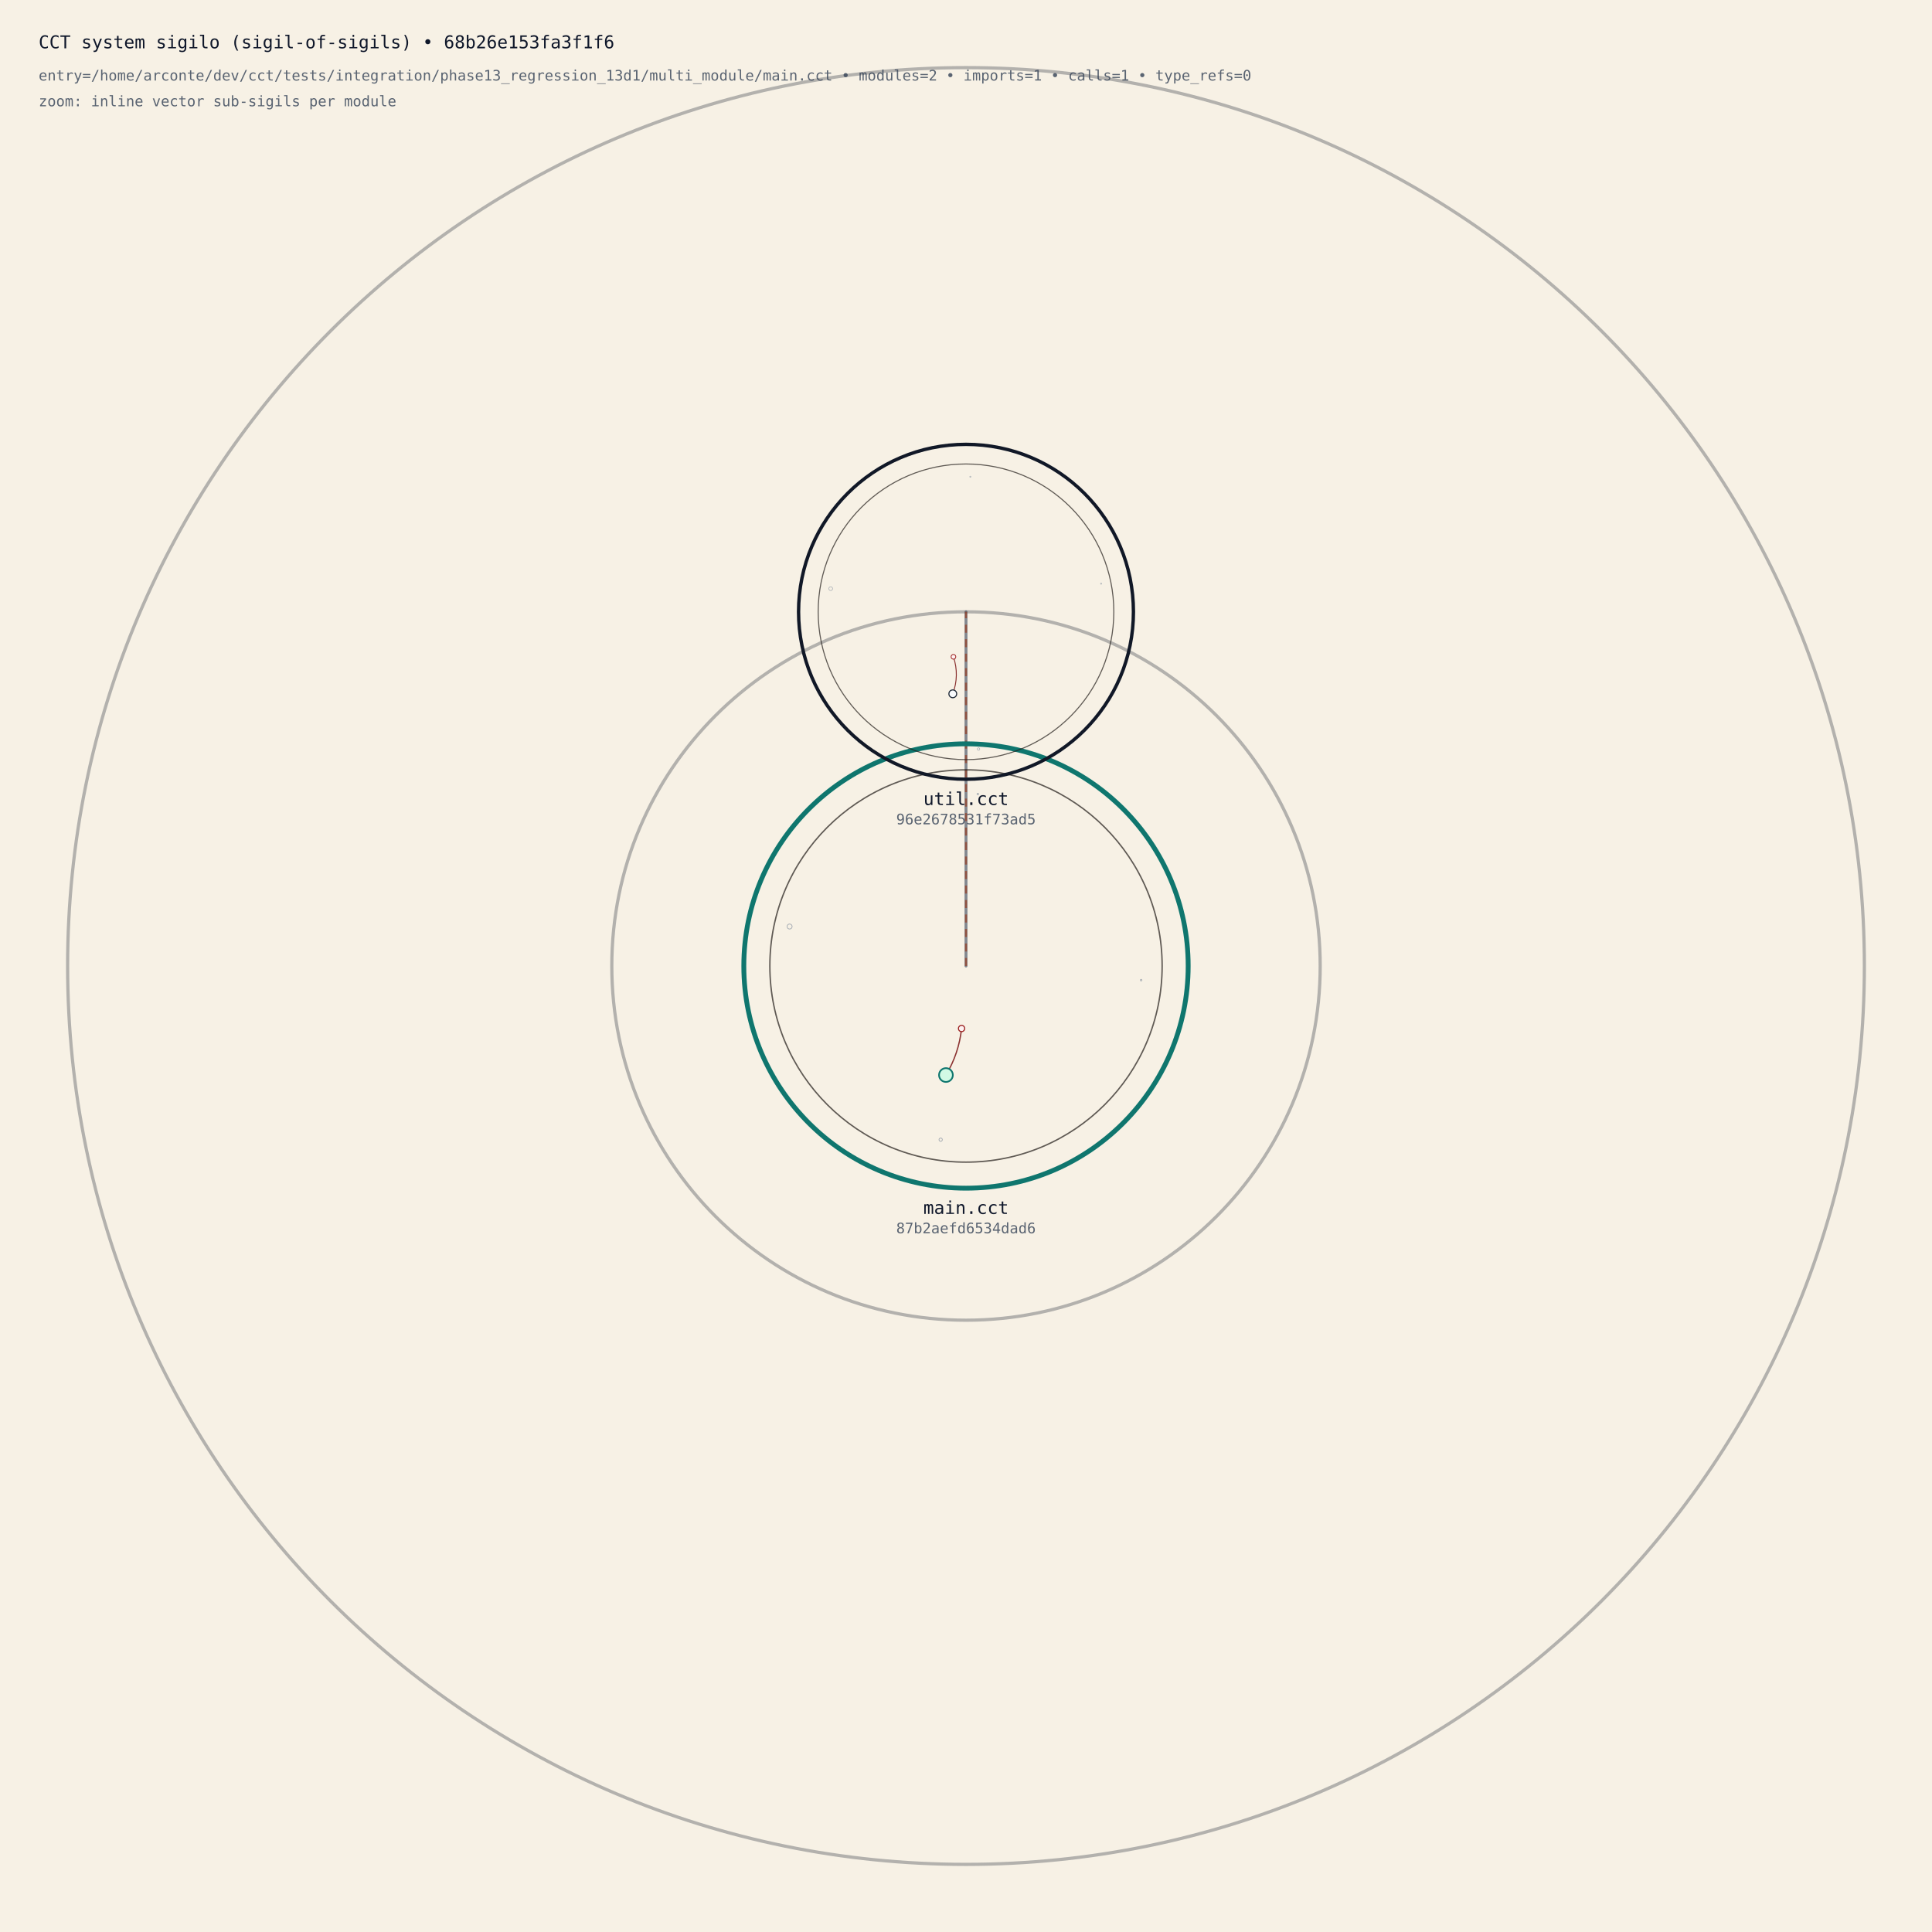
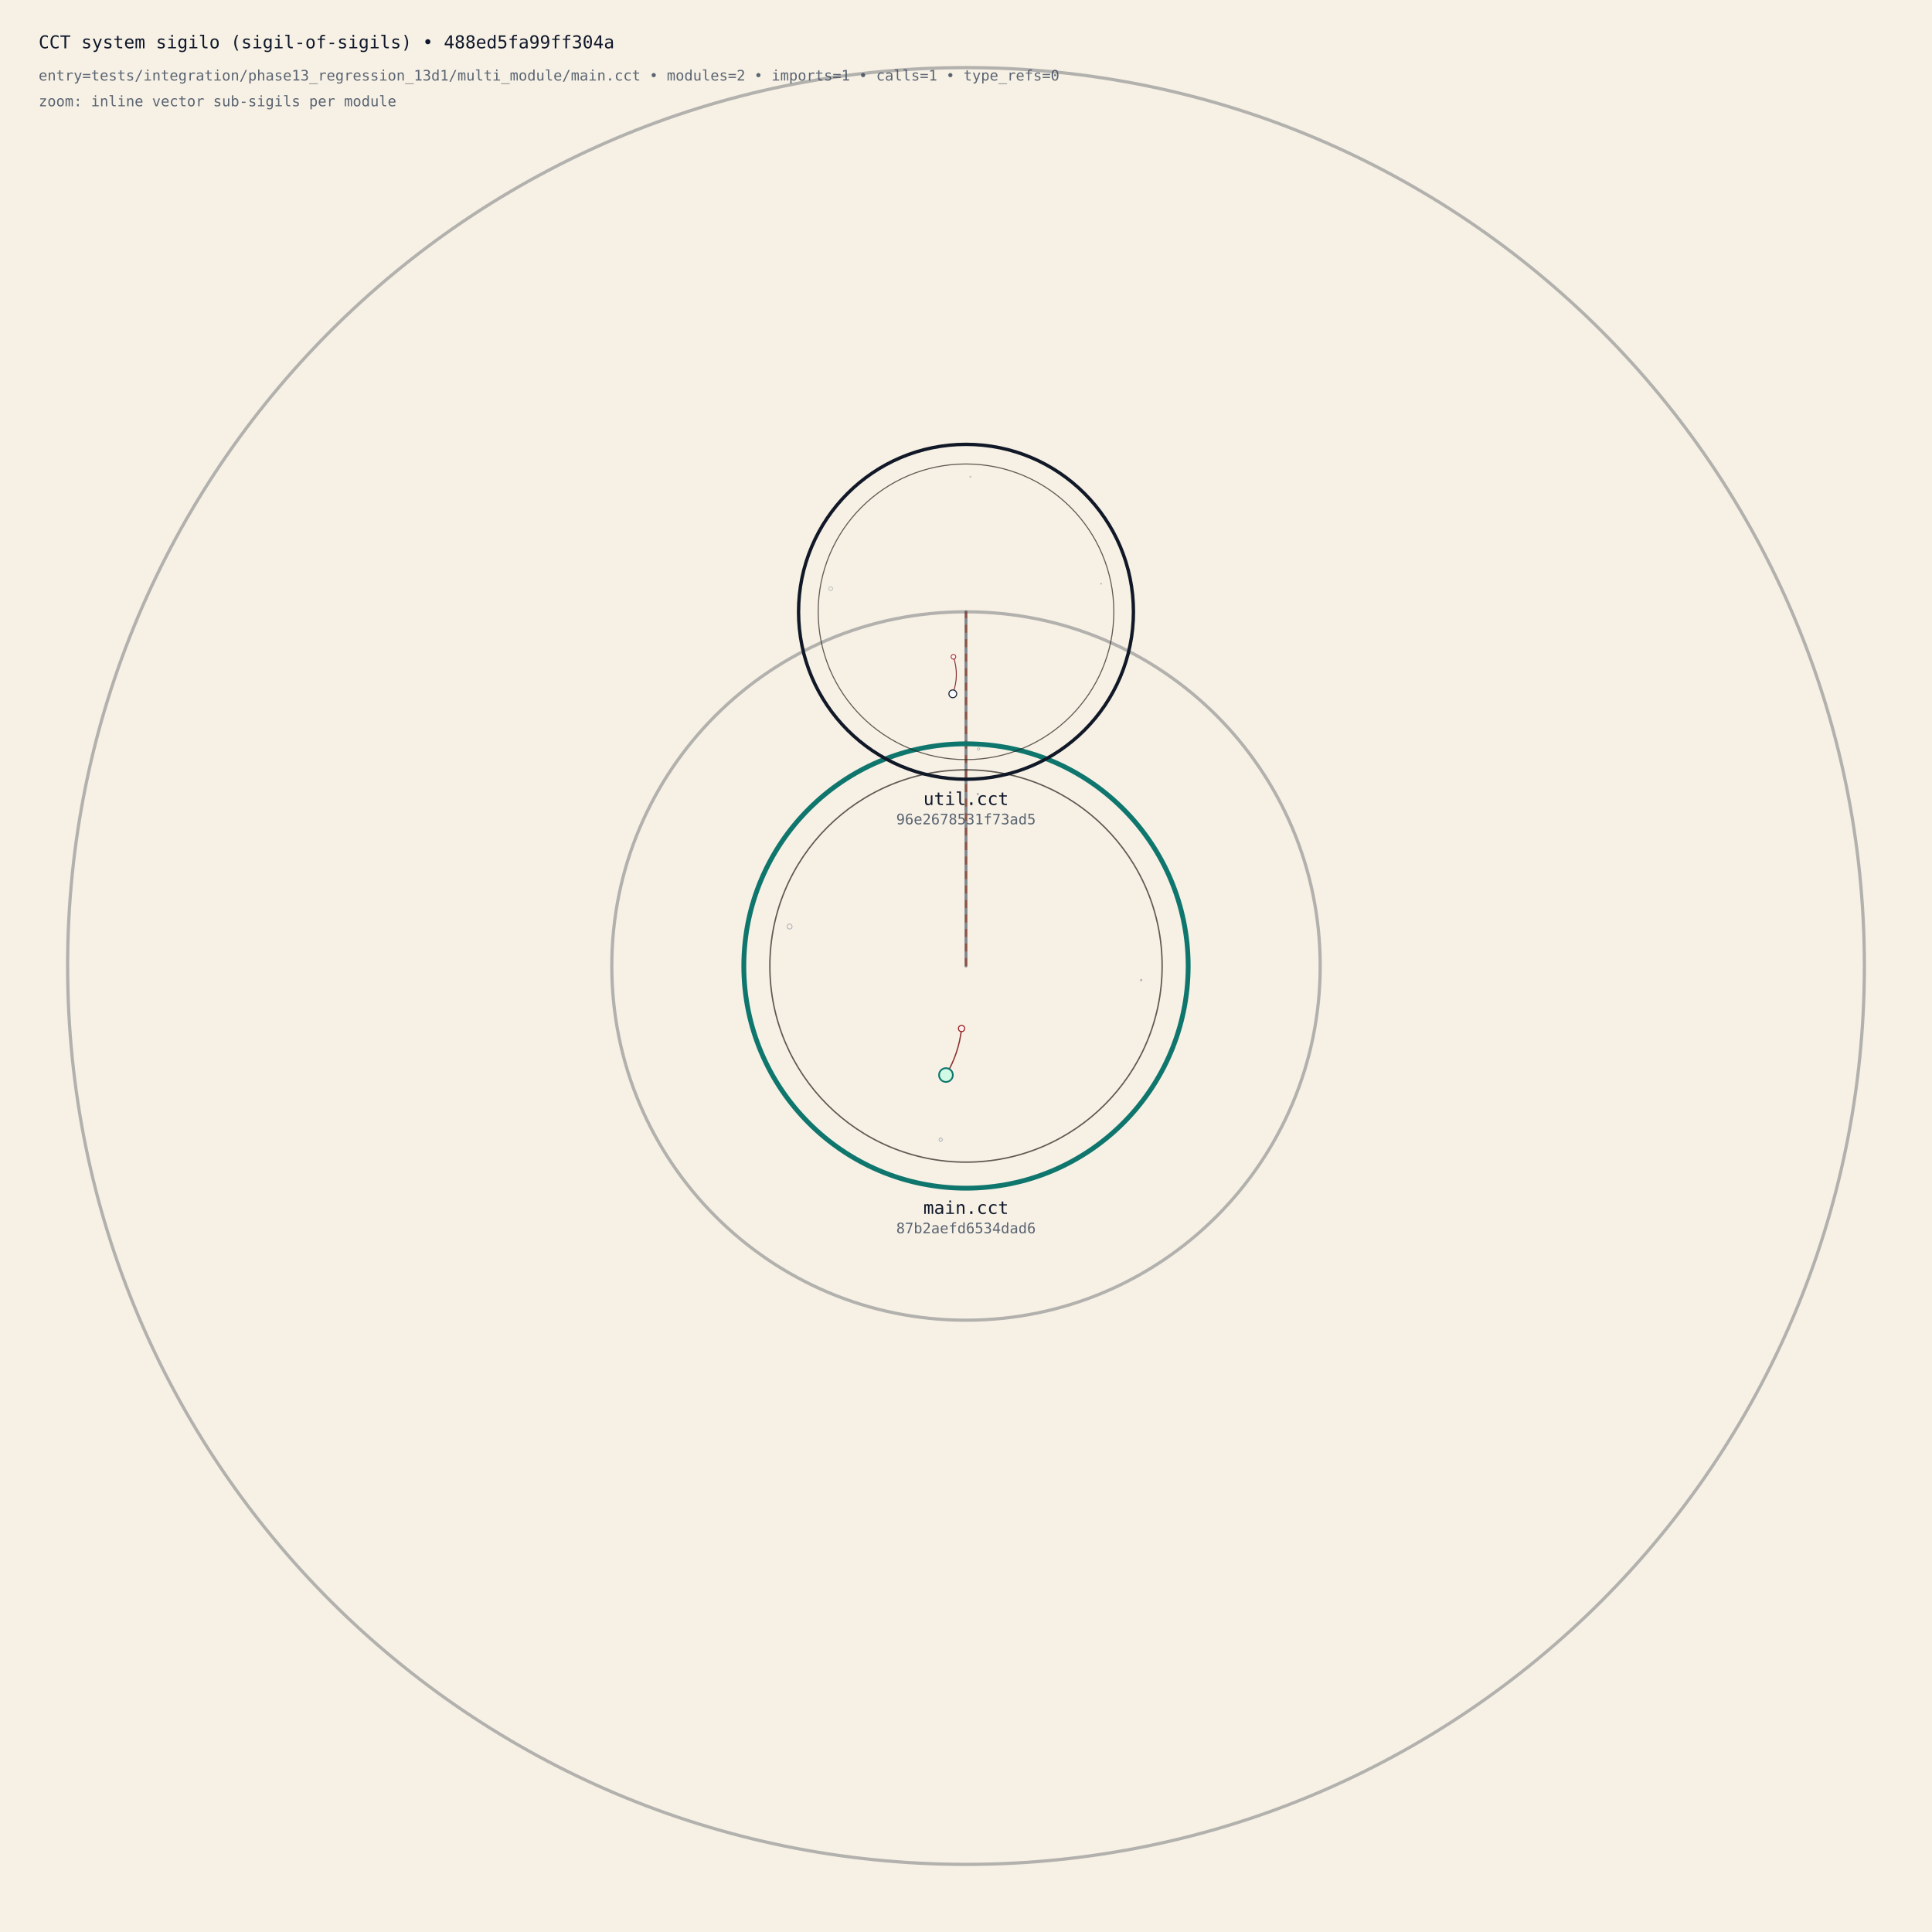
<svg xmlns="http://www.w3.org/2000/svg" width="1200" height="1200" viewBox="0.00 0.00 1200.00 1200.00" role="img" aria-label="CCT system sigilo">
  <defs>
    <style>
      .bg { fill: #f7f1e5; }
      .macro-ring { fill: none; stroke: #1f2937; stroke-width: 2.0; opacity: 0.32; }
      .macro-import { stroke: #334155; stroke-width: 1.8; stroke-linecap: round; fill: none; opacity: 0.60; }
      .macro-sem { stroke: #9a3412; stroke-width: 1.3; stroke-dasharray: 5 4; fill: none; opacity: 0.62; }
      .module-frame { fill: none; stroke: #111827; stroke-width: 2.1; }
      .module-entry-frame { fill: none; stroke: #0f766e; stroke-width: 3.0; }
      .module-label { fill: #0f172a; font: 11px monospace; }
      .module-hash { fill: #334155; font: 9px monospace; opacity: 0.8; }
      .base { stroke: #1f1a17; stroke-width: 1.6; fill: none; opacity: 0.7; }
      .primary { stroke: #111827; stroke-width: 2.4; fill: none; stroke-linecap: round; }
      .call { stroke: #4b5563; stroke-width: 1.5; fill: none; stroke-linecap: round; opacity: 0.82; }
      .branch { stroke: #6b7280; stroke-width: 1.2; fill: none; opacity: 0.8; }
      .loop { stroke: #0f766e; stroke-width: 1.3; fill: none; opacity: 0.84; }
      .bind { stroke: #6b7280; stroke-width: 1.05; fill: none; opacity: 0.84; }
      .term { stroke: #7f1d1d; stroke-width: 1.45; fill: none; stroke-linecap: round; }
      .node-main { fill: #f8fafc; stroke: #1f2937; stroke-width: 1.65; }
      .node-entry { fill: #d1fae5; stroke: #0f766e; stroke-width: 1.95; }
      .node-aux { fill: #f1f5f9; stroke: #475569; stroke-width: 1.15; }
      .node-loop { fill: #ecfeff; stroke: #0f766e; stroke-width: 1.2; }
      .node-term { fill: #fef2f2; stroke: #991b1b; stroke-width: 1.2; }
      .orn { stroke: #64748b; stroke-width: 0.9; fill: none; opacity: 0.55; }
      .hash { fill: #111827; font: 9px monospace; letter-spacing: 0.5px; }
      .label { fill: #0f172a; font: 8px monospace; opacity: 0.68; }
      .web-shell { fill: rgba(255,252,246,0.80); stroke: #5a4b3f; stroke-width: 1.0; }
      .web-chamber { fill: none; stroke: #8b7763; stroke-width: 1.2; opacity: 0.82; }
      .web-thread { fill: none; stroke: #8d7a68; stroke-width: 0.95; opacity: 0.58; }
      .web-group-arc { fill: none; stroke: #c5b59f; stroke-width: 0.95; opacity: 0.86; }
      .web-link { fill: none; stroke: #7b6a59; stroke-width: 0.92; opacity: 0.62; }
      .route-shell { fill: rgba(255,252,246,0.72); stroke: #5a4b3f; stroke-width: 0.95; }
      .route-mid { fill: none; stroke: #b7a690; stroke-width: 0.82; opacity: 0.76; }
      .route-arc { fill: none; stroke: #7a6957; stroke-width: 0.82; opacity: 0.82; stroke-linecap: round; }
      .route-spoke { fill: none; stroke: #978573; stroke-width: 0.78; opacity: 0.76; stroke-linecap: round; }
      .route-core { fill: #f7efe3; stroke: #57483b; stroke-width: 0.82; }
      .route-chord { fill: none; stroke: #51453b; stroke-width: 0.76; opacity: 0.70; stroke-linecap: round; }
      .route-glyph { fill: none; stroke: #efe6d9; stroke-width: 0.9; stroke-linejoin: round; }
      .route-method-seed { fill: #6b5a4b; stroke: #f7efe2; stroke-width: 0.7; }
      .node-wrap, .edge-wrap, .system-node-wrap, .system-edge-wrap { cursor: help; }
      .node-wrap:hover &gt; circle, .system-node-wrap:hover &gt; circle { opacity: 0.96; }
      .edge-wrap:hover &gt; path, .edge-wrap:hover &gt; line, .system-edge-wrap:hover &gt; line { opacity: 1.0; }
    </style>
    <clipPath id="module_clip_000">
      <circle cx="256" cy="256" r="246" />
    </clipPath>
    <clipPath id="module_clip_001">
      <circle cx="256" cy="256" r="246" />
    </clipPath>
  </defs>
  <rect class="bg" x="0.00" y="0.00" width="1200.00" height="1200.00" />
  <g id="macro_foundation">
    <circle class="macro-ring" cx="600" cy="600" r="558" />
    <circle class="macro-ring" cx="600" cy="600" r="220.00" opacity="0.22" />
  </g>
  <g id="imports" class="macro-import">
    <g class="system-edge-wrap">
      <line x1="600.000" y1="600.000" x2="600.000" y2="380.000" />
    </g>
  </g>
  <g id="semantic_cross" class="macro-sem">
    <g class="system-edge-wrap">
      <line x1="600.000" y1="600.000" x2="600.000" y2="380.000" />
    </g>
  </g>
  <g id="module_sigils">
    <g id="module_sigil_000" transform="translate(462.000 462.000) scale(0.5390625)">
      <g clip-path="url(#module_clip_000)">
        <g id="foundation">
          <circle class="base" cx="256" cy="256" r="226" />
        </g>
        <g id="primary_path">
  </g>
        <g id="call_links">
  </g>
        <g id="branches">
  </g>
        <g id="loops">
  </g>
        <g id="bindings">
  </g>
        <g id="terminals">
          <g class="edge-wrap">
            <path class="term" d="M 232.89 381.64 Q 247.82 356.82 250.89 328.01" stroke-width="1.65" opacity="0.90" />
          </g>
        </g>
        <g id="nodes">
          <g class="node-wrap">
            <circle class="node-entry" cx="232.89" cy="381.64" r="7.95" data-kind="rituale" data-ritual="main" data-line="5" data-col="1" data-depth="3" data-stmt="RITUALE" data-loops="0" data-calls="1" data-entry="true" />
          </g>
          <g class="node-wrap">
            <circle class="node-term" cx="250.89" cy="328.01" r="3.60" data-kind="term" data-ritual="main" data-line="6" data-col="3" data-depth="3" data-stmt="REDDE" />
          </g>
        </g>
        <g id="ornaments">
          <circle class="orn" cx="457.77" cy="272.29" r="0.90" />
          <circle class="orn" cx="226.83" cy="456.13" r="1.90" />
          <circle class="orn" cx="52.75" cy="210.53" r="2.90" />
          <circle class="orn" cx="269.64" cy="57.85" r="0.90" />
        </g>
      </g>
    </g>
    <g class="system-node-wrap">
      <circle class="module-entry-frame" cx="600.000" cy="600.000" r="138.000" />
      <text class="module-label" x="600.000" y="754.000" text-anchor="middle">main.cct</text>
      <text class="module-hash" x="600.000" y="766.000" text-anchor="middle">87b2aefd6534dad6</text>
    </g>
    <g id="module_sigil_001" transform="translate(496.000 276.000) scale(0.40625)">
      <g clip-path="url(#module_clip_001)">
        <g id="foundation">
          <circle class="base" cx="256" cy="256" r="226" />
        </g>
        <g id="primary_path">
  </g>
        <g id="call_links">
  </g>
        <g id="branches">
  </g>
        <g id="loops">
  </g>
        <g id="bindings">
  </g>
        <g id="terminals">
          <g class="edge-wrap">
            <path class="term" d="M 235.80 381.39 Q 246.19 353.28 236.81 324.83" stroke-width="1.65" opacity="0.90" />
          </g>
        </g>
        <g id="nodes">
          <g class="node-wrap">
            <circle class="node-main" cx="235.80" cy="381.39" r="5.95" data-kind="rituale" data-ritual="util_sum" data-line="3" data-col="1" data-depth="3" data-stmt="RITUALE" data-loops="0" data-calls="0" />
          </g>
          <g class="node-wrap">
            <circle class="node-term" cx="236.81" cy="324.83" r="3.60" data-kind="term" data-ritual="util_sum" data-line="4" data-col="3" data-depth="3" data-stmt="REDDE" />
          </g>
        </g>
        <g id="ornaments">
          <circle class="orn" cx="462.55" cy="213.00" r="0.90" />
          <circle class="orn" cx="275.15" cy="465.81" r="1.90" />
          <circle class="orn" cx="49.15" cy="220.63" r="2.90" />
          <circle class="orn" cx="262.62" cy="49.53" r="0.90" />
        </g>
      </g>
    </g>
    <g class="system-node-wrap">
      <circle class="module-frame" cx="600.000" cy="380.000" r="104.000" />
      <text class="module-label" x="600.000" y="500.000" text-anchor="middle">util.cct</text>
      <text class="module-hash" x="600.000" y="512.000" text-anchor="middle">96e2678531f73ad5</text>
    </g>
  </g>
-   <text class="module-label" x="24" y="30" font-size="14">CCT system sigilo (sigil-of-sigils) • 68b26e153fa3f1f6</text>
-   <text class="module-hash" x="24" y="50" font-size="10">entry=/home/arconte/dev/cct/tests/integration/phase13_regression_13d1/multi_module/main.cct • modules=2 • imports=1 • calls=1 • type_refs=0</text>
+   <text class="module-label" x="24" y="30" font-size="14">CCT system sigilo (sigil-of-sigils) • 488ed5fa99ff304a</text>
+   <text class="module-hash" x="24" y="50" font-size="10">entry=tests/integration/phase13_regression_13d1/multi_module/main.cct • modules=2 • imports=1 • calls=1 • type_refs=0</text>
  <text class="module-hash" x="24" y="66" font-size="10">zoom: inline vector sub-sigils per module</text>
</svg>
